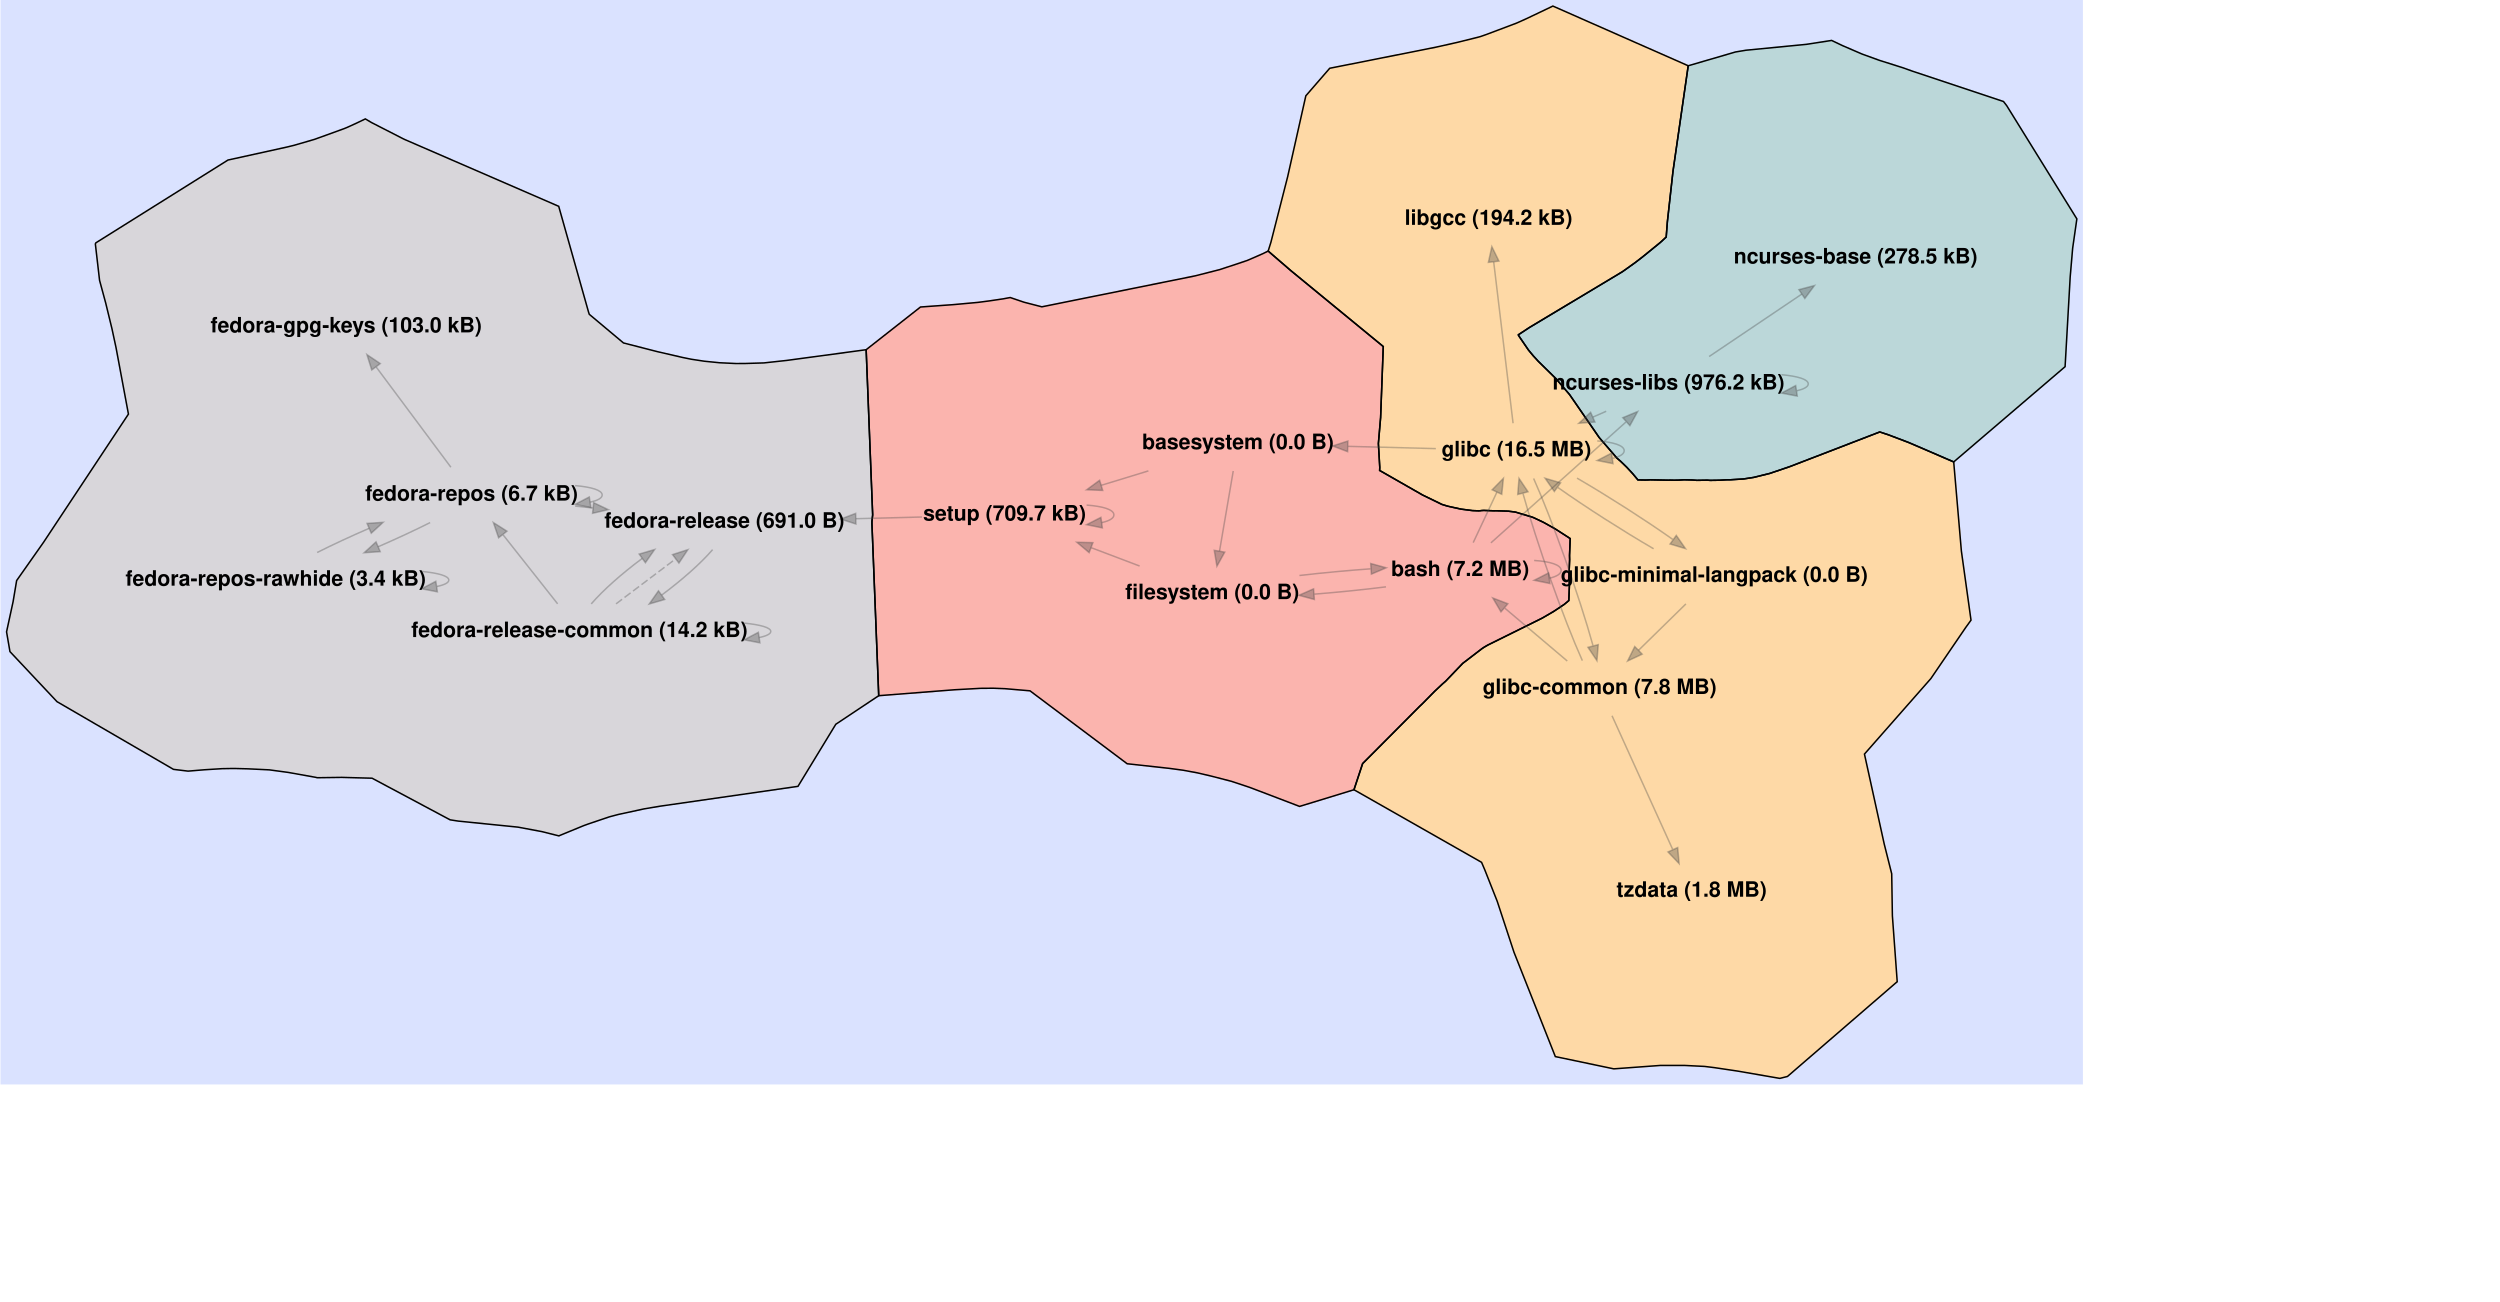
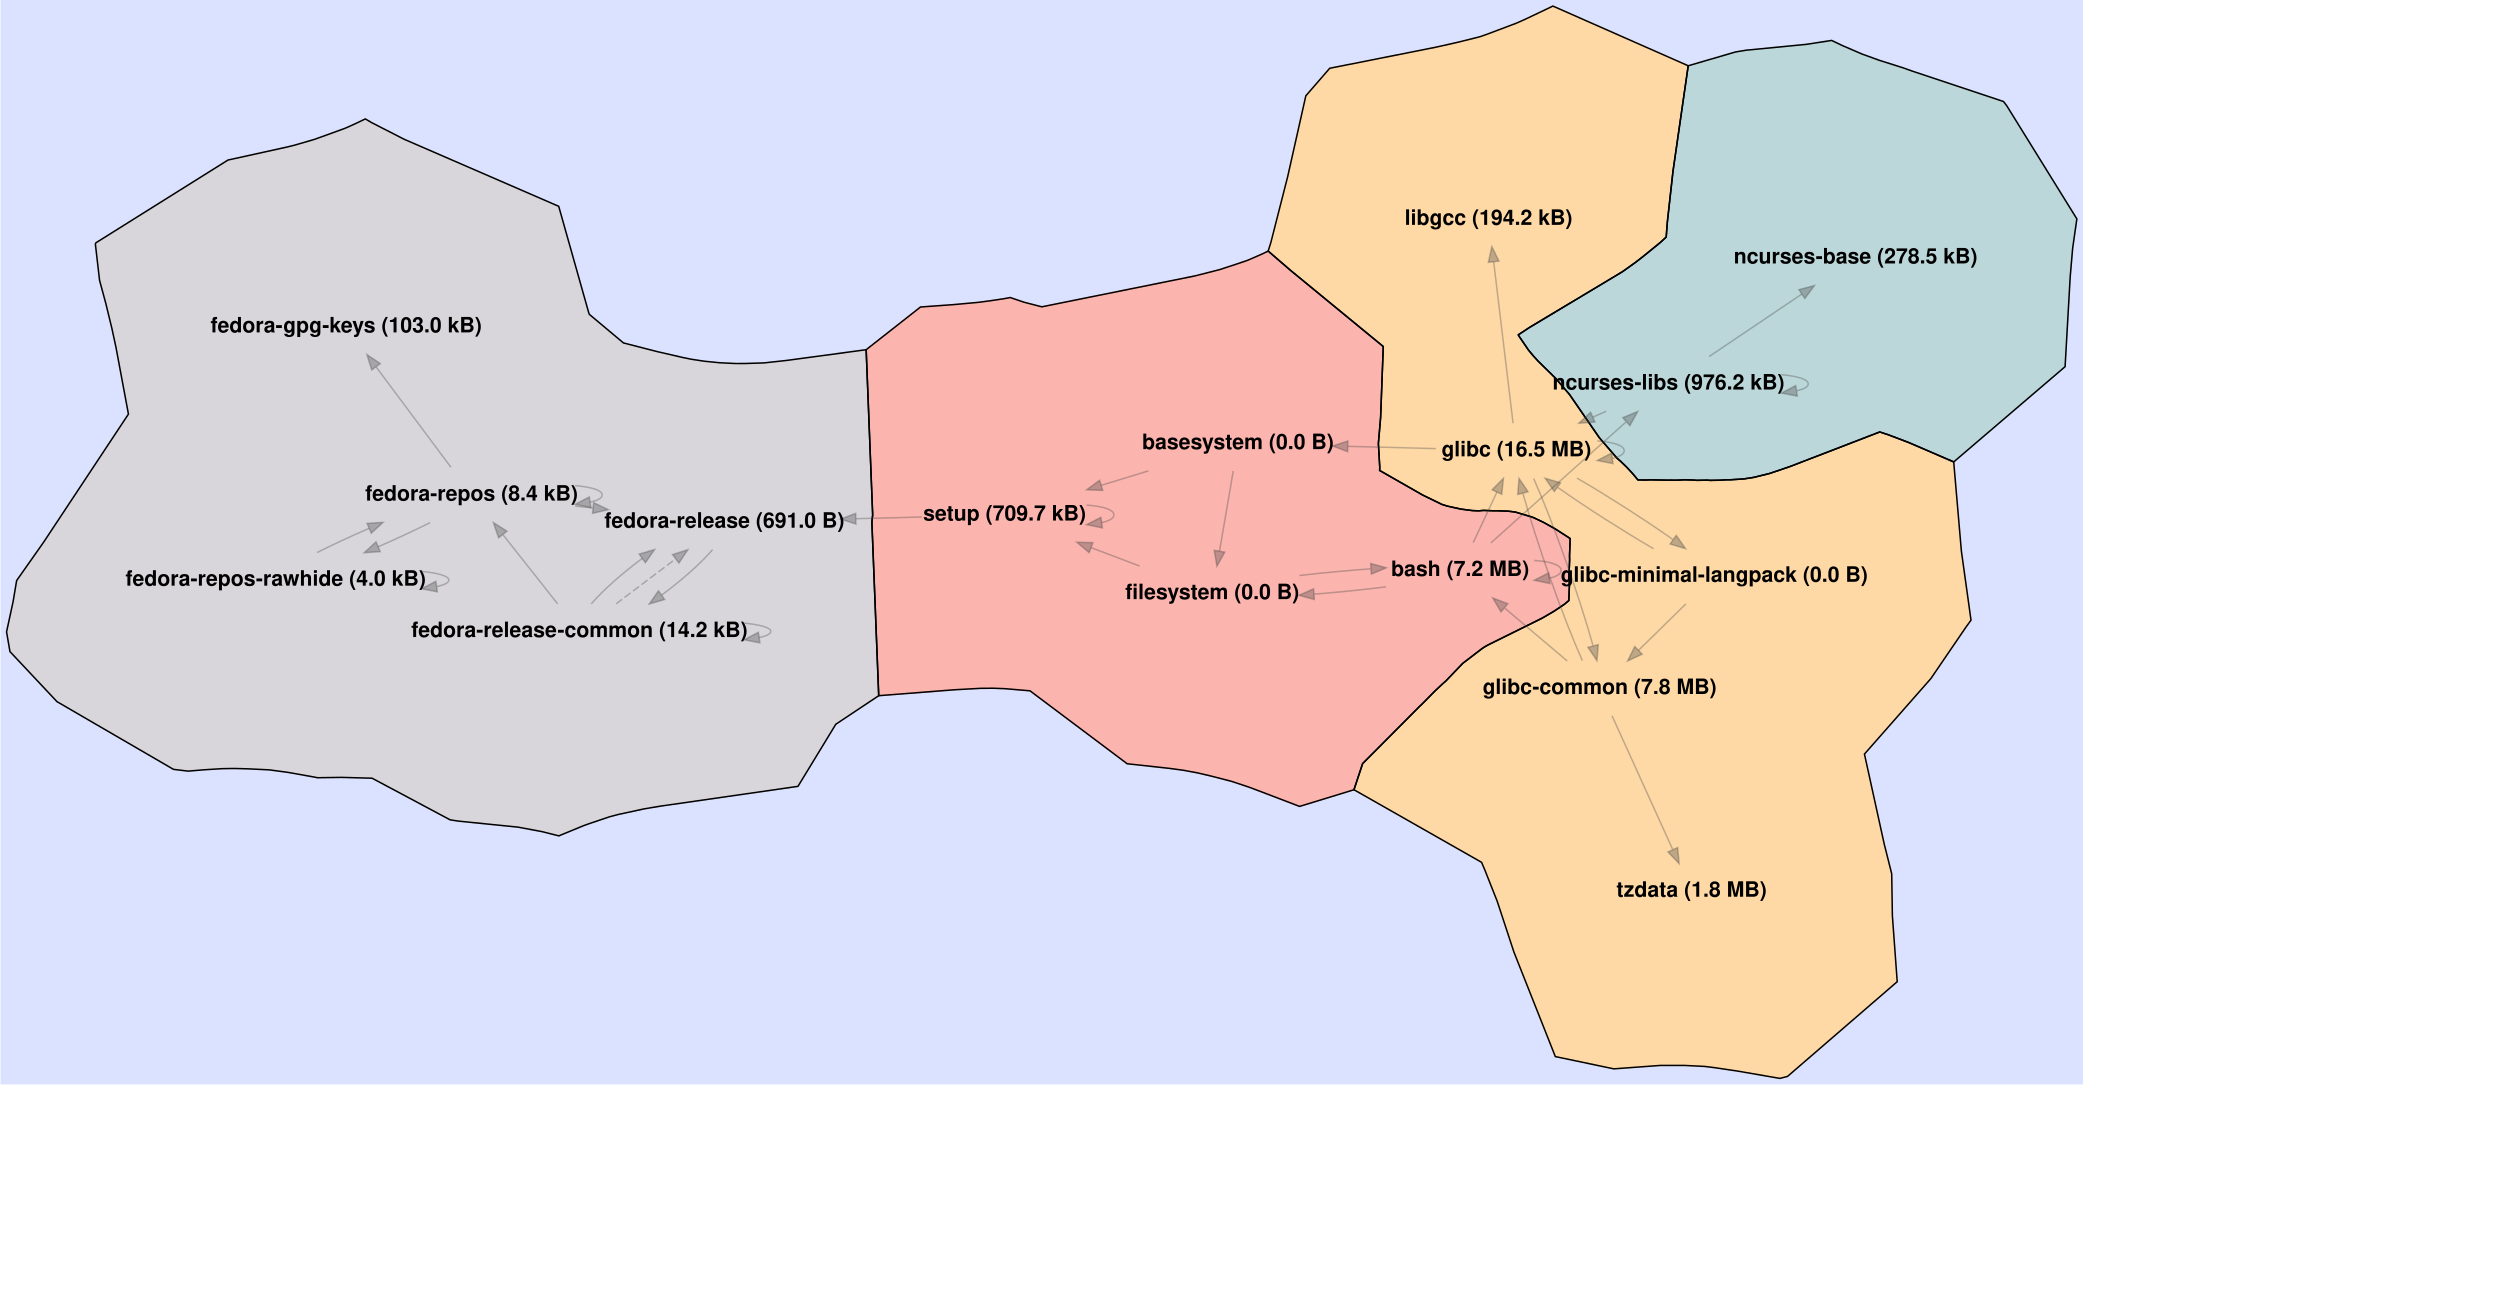
<svg xmlns="http://www.w3.org/2000/svg" width="1143pt" height="595pt" viewBox="0.00 0.00 1371.32 714.13">
  <g id="graph0" class="graph" transform="scale(.8333 .8333) rotate(0) translate(90.7335 604.8277)">
    <polygon fill="#dae2ff" stroke="transparent" points="-90.734,109.305 -90.734,-604.828 1280.585,-604.828 1280.585,109.305 -90.734,109.305" />
    <polygon fill="#fbb4ae" stroke="#fbb4ae" points="886.103,-268.704 892.89,-268.451 893.961,-268.506 902.095,-268.216 906.482,-267.678 907.044,-267.56 917.629,-264.406 918.856,-263.936 925.344,-260.871 933.261,-256.431 942.95,-250.175 942.504,-239.058 942.57,-236.195 942.089,-224.333 942.462,-220.012 942.035,-209.352 939.053,-206.848 932.269,-202.316 924.487,-197.778 888.782,-180.099 886.312,-178.664 884.75,-177.617 872.141,-167.967 860.894,-156.216 858.883,-154.478 853.655,-149.568 845.465,-141.265 843.696,-139.603 806.258,-101.997 792.11,-204.451 791.48,-225.528 790.486,-232.629 733.177,-219.208 730.519,-216.262 727.542,-215.265 725.881,-214.017 723.62,-214.017 723.23,-213.904 723.23,-213.904 723.62,-214.017 725.881,-214.017 727.542,-215.265 730.519,-216.262 733.177,-219.208 790.486,-232.629 791.48,-225.528 792.11,-204.451 806.258,-101.997 800.553,-84.774 764.734,-73.801 732.62,-86.056 731.419,-86.485 719.973,-90.29 706.46,-93.784 697.37,-95.909 687.953,-97.643 679.131,-98.83 651.194,-101.896 587.221,-149.917 587.58,-150.623 587.663,-150.768 597.523,-167.215 627.327,-213.97 648.873,-265.77 651.514,-269.913 641.47,-303.303 641.47,-303.303 651.514,-269.913 648.873,-265.77 627.327,-213.97 597.523,-167.215 587.663,-150.768 587.58,-150.623 587.221,-149.917 570.769,-151.324 563.091,-151.621 554.587,-151.552 537.473,-150.611 487.6,-146.708 483.132,-260.035 483.148,-261.527 483.601,-265.635 483.605,-266.041 479.328,-374.538 515.109,-402.657 536.883,-404.231 552.931,-405.698 560.09,-406.625 560.691,-265.952 561.032,-265.952 564.459,-268.639 564.459,-268.639 561.032,-265.952 560.691,-265.952 560.09,-406.625 569.497,-408.021 574.188,-408.896 583.238,-405.822 583.269,-405.812 595.019,-402.779 695.975,-423.171 698.225,-346.609 698.225,-346.609 695.975,-423.171 712.208,-427.3 730.312,-433.315 740.476,-437.745 744.055,-439.495 758.896,-426.693 751.708,-319.227 751.708,-319.227 758.896,-426.693 819.853,-376.623 818.096,-329.81 816.632,-312.78 817.543,-297.07 817.466,-295.017 845.707,-278.871 858.467,-272.663 862.404,-271.46 871.1,-269.558 878.527,-268.599 875.402,-232.852 879.428,-229.169 876.31,-226.356 876.31,-226.356 879.428,-229.169 875.402,-232.852 878.527,-268.599 882.552,-268.438 883.605,-268.489 884.626,-268.63 886.103,-268.704 886.103,-268.704" />
-     <polygon fill="#fed9a6" stroke="#fed9a6" points="1081,105.305 1052.918,100.451 1037.895,98.221 1031.511,97.432 1031.127,47.204 1025.061,-13.361 1020.434,-13.361 1014.785,-16.58 1013.652,-17.841 1015.456,-19.922 1019.764,-22.337 1019.764,-22.337 1015.456,-19.922 1013.652,-17.841 1010.805,-17.841 1003.666,52.472 1003.666,52.472 1010.805,-17.841 1013.652,-17.841 1014.785,-16.58 1020.434,-13.361 1025.061,-13.361 1031.127,47.204 1031.511,97.432 1018.287,96.773 1002.425,96.766 971.656,99.023 933.159,90.952 905.922,22.214 894.896,-11.306 886.717,-31.982 884.581,-36.978 800.553,-84.774 806.258,-101.997 843.696,-139.603 845.465,-141.265 853.655,-149.568 858.883,-154.478 860.894,-156.216 872.141,-167.967 884.75,-177.617 886.312,-178.664 888.782,-180.099 924.487,-197.778 932.269,-202.316 939.053,-206.848 942.035,-209.352 942.462,-220.012 942.089,-224.333 942.57,-236.195 942.504,-239.058 942.95,-250.175 933.261,-256.431 925.344,-260.871 918.856,-263.936 917.629,-264.406 907.044,-267.56 906.482,-267.678 902.095,-268.216 893.961,-268.506 892.89,-268.451 886.103,-268.704 884.626,-268.63 883.605,-268.489 882.552,-268.438 878.527,-268.599 871.1,-269.558 862.404,-271.46 858.467,-272.663 845.707,-278.871 817.466,-295.017 817.543,-297.07 816.632,-312.78 818.096,-329.81 819.853,-376.623 758.896,-426.693 744.055,-439.495 745.863,-445.288 756.895,-488.486 768.862,-541.739 784.582,-559.872 854.424,-573.738 868.685,-576.937 882.493,-580.384 883.944,-580.782 887.257,-581.943 894.697,-463.801 889.389,-465.306 884.148,-463.778 880.183,-460.275 883.553,-457.424 883.553,-457.424 880.183,-460.275 884.148,-463.778 889.389,-465.306 894.697,-463.801 898.634,-460.568 898.634,-460.568 894.697,-463.801 887.257,-581.943 907.394,-589.519 908.59,-590.029 914.155,-592.54 931.54,-600.828 1020.657,-561.516 1010.644,-492.106 1006.943,-458.839 1006.193,-449.081 1006.152,-448.716 1002.221,-445.096 990.689,-435.713 990.678,-435.705 985.503,-431.724 977.403,-425.949 916.024,-389.124 908.721,-384.322 909.763,-382.658 915.474,-374.314 918.619,-370.519 921.942,-366.89 932.935,-356.093 933.113,-355.941 933.575,-355.479 942.545,-344.972 962.036,-316.71 973.748,-303.124 976.1,-301.108 980.211,-297.126 984.178,-292.83 987.372,-288.997 987.505,-288.821 992.427,-288.721 994.031,-288.762 995.634,-288.878 1007.649,-288.605 1008.576,-288.67 1011.503,-288.597 1014.359,-288.659 1017.39,-288.865 1018.357,-288.885 1023.179,-288.755 1026.405,-288.514 1033.209,-288.639 1035.116,-288.493 1035.192,-264.392 1038.154,-230.212 1042.997,-228.875 1047.23,-225.427 1043.622,-222.477 1043.622,-222.477 1047.23,-225.427 1042.997,-228.875 1038.154,-230.212 1035.192,-264.392 1035.116,-288.493 1041.214,-288.592 1045.536,-288.863 1048.735,-288.912 1057.103,-289.426 1056.98,-285.49 1056.98,-285.49 1057.103,-289.426 1063.771,-290.451 1074.324,-293.056 1087.597,-297.571 1146.778,-320.373 1152.302,-318.563 1165.872,-313.411 1195.489,-300.646 1200.538,-241.994 1206.879,-196.447 1203.365,-191.569 1180.435,-157.96 1136.712,-108.259 1098.197,-115.712 1048.326,-94.733 1038.42,-91.007 1031.489,-89.025 1023.276,-87.046 1012.813,-85.467 1000.273,-84.706 996.572,-84.815 997.831,-145.177 992.373,-148.929 995.721,-84.803 987.071,-84.299 978.49,-83.422 976.241,-83.094 971.501,-82.197 968.314,-81.455 968.314,-81.455 971.501,-82.197 976.241,-83.094 978.49,-83.422 987.071,-84.299 995.721,-84.803 992.373,-148.929 997.831,-145.177 996.572,-84.815 1000.273,-84.706 1012.813,-85.467 1023.276,-87.046 1031.489,-89.025 1038.42,-91.007 1048.326,-94.733 1098.197,-115.712 1136.712,-108.259 1149.689,-49.202 1154.66,-29.429 1155.113,-1.716 1158.29,41.628 1086.027,104.031 1081,105.305 1081,105.305" />
-     <polygon fill="#bbd7d9" stroke="#bbd7d9" points="1162.497,-560.037 1168.367,-557.938 1228.271,-537.982 1230.39,-535.241 1276.585,-460.678 1273.825,-441.43 1272.191,-422.394 1268.839,-363.371 1195.489,-300.646 1165.872,-313.411 1152.302,-318.563 1146.778,-320.373 1087.597,-297.571 1074.324,-293.056 1063.771,-290.451 1057.103,-289.426 1048.735,-288.912 1045.536,-288.863 1041.214,-288.592 1035.116,-288.493 1033.209,-288.639 1026.405,-288.514 1023.179,-288.755 1018.357,-288.885 1017.39,-288.865 1014.359,-288.659 1011.503,-288.597 1008.576,-288.67 1007.649,-288.605 995.634,-288.878 994.031,-288.762 992.427,-288.721 987.505,-288.821 987.372,-288.997 984.178,-292.83 980.211,-297.126 976.1,-301.108 973.748,-303.124 962.036,-316.71 942.545,-344.972 933.575,-355.479 933.113,-355.941 932.935,-356.093 921.942,-366.89 918.619,-370.519 915.474,-374.314 909.763,-382.658 908.721,-384.322 916.024,-389.124 977.403,-425.949 985.503,-431.724 990.678,-435.705 990.689,-435.713 1002.221,-445.096 1006.152,-448.716 1006.193,-449.081 1006.943,-458.839 1010.644,-492.106 1020.657,-561.516 1051.805,-570.602 1058.743,-571.756 1098.458,-575.621 1115.071,-578.193 1115.107,-578.2 1122.338,-574.752 1134.799,-569.381 1135.446,-569.117 1137.26,-491.138 1135.705,-438.636 1140.262,-434.85 1140.174,-434.729 1136.139,-431.538 1136.139,-431.538 1140.174,-434.729 1140.262,-434.85 1135.705,-438.636 1137.26,-491.138 1135.446,-569.117 1146.581,-565.086 1162.306,-560.114 1162.497,-560.037 1162.497,-560.037" />
+     <polygon fill="#fed9a6" stroke="#fed9a6" points="1031.511,97.432 1037.895,98.221 1052.918,100.451 1081,105.305 1086.027,104.031 1158.29,41.628 1155.113,-1.716 1154.66,-29.429 1149.689,-49.202 1136.712,-108.259 1098.197,-115.712 1048.326,-94.733 1038.42,-91.007 1031.489,-89.025 1023.276,-87.046 1012.813,-85.467 1000.273,-84.706 996.572,-84.815 997.831,-145.177 992.373,-148.929 995.721,-84.803 987.071,-84.299 978.49,-83.422 976.241,-83.094 971.501,-82.197 968.314,-81.455 968.314,-81.455 971.501,-82.197 976.241,-83.094 978.49,-83.422 987.071,-84.299 995.721,-84.803 992.373,-148.929 997.831,-145.177 996.572,-84.815 1000.273,-84.706 1012.813,-85.467 1023.276,-87.046 1031.489,-89.025 1038.42,-91.007 1048.326,-94.733 1098.197,-115.712 1136.712,-108.259 1180.435,-157.96 1203.365,-191.569 1206.879,-196.447 1200.538,-241.994 1195.489,-300.646 1165.872,-313.411 1152.302,-318.563 1146.778,-320.373 1087.597,-297.571 1074.324,-293.056 1063.771,-290.451 1057.103,-289.426 1056.98,-285.49 1056.98,-285.49 1057.103,-289.426 1048.735,-288.912 1045.536,-288.863 1041.214,-288.592 1035.116,-288.493 1035.192,-264.392 1038.154,-230.212 1042.997,-228.875 1047.23,-225.427 1043.622,-222.477 1043.622,-222.477 1047.23,-225.427 1042.997,-228.875 1038.154,-230.212 1035.192,-264.392 1035.116,-288.493 1033.209,-288.639 1026.405,-288.514 1023.179,-288.755 1018.357,-288.885 1017.39,-288.865 1014.359,-288.659 1011.503,-288.597 1008.576,-288.67 1007.649,-288.605 995.634,-288.878 994.031,-288.762 992.427,-288.721 987.505,-288.821 987.372,-288.997 984.178,-292.83 980.211,-297.126 976.1,-301.108 973.748,-303.124 962.036,-316.71 942.545,-344.972 933.575,-355.479 933.113,-355.941 932.935,-356.093 921.942,-366.89 918.619,-370.519 915.474,-374.314 909.763,-382.658 908.721,-384.322 916.024,-389.124 977.403,-425.949 985.503,-431.724 990.678,-435.705 990.689,-435.713 1002.221,-445.096 1006.152,-448.716 1006.193,-449.081 1006.943,-458.839 1010.644,-492.106 1020.657,-561.516 931.54,-600.828 914.155,-592.54 908.59,-590.029 907.394,-589.519 887.257,-581.943 894.697,-463.801 898.634,-460.568 898.634,-460.568 894.697,-463.801 889.389,-465.306 884.148,-463.778 880.183,-460.275 883.553,-457.424 883.553,-457.424 880.183,-460.275 884.148,-463.778 889.389,-465.306 894.697,-463.801 887.257,-581.943 883.944,-580.782 882.493,-580.384 868.685,-576.937 854.424,-573.738 784.582,-559.872 768.862,-541.739 756.895,-488.486 745.863,-445.288 744.055,-439.495 758.896,-426.693 819.853,-376.623 818.096,-329.81 816.632,-312.78 817.543,-297.07 817.466,-295.017 845.707,-278.871 858.467,-272.663 862.404,-271.46 871.1,-269.558 878.527,-268.599 882.552,-268.438 883.605,-268.489 884.626,-268.63 886.103,-268.704 892.89,-268.451 893.961,-268.506 902.095,-268.216 906.482,-267.678 907.044,-267.56 917.629,-264.406 918.856,-263.936 925.344,-260.871 933.261,-256.431 942.95,-250.175 942.504,-239.058 942.57,-236.195 942.089,-224.333 942.462,-220.012 942.035,-209.352 939.053,-206.848 932.269,-202.316 924.487,-197.778 888.782,-180.099 886.312,-178.664 884.75,-177.617 872.141,-167.967 860.894,-156.216 858.883,-154.478 853.655,-149.568 845.465,-141.265 843.696,-139.603 806.258,-101.997 800.553,-84.774 884.581,-36.978 886.717,-31.982 894.896,-11.306 905.922,22.214 933.159,90.952 971.656,99.023 1002.425,96.766 1018.287,96.773 1031.511,97.432 1031.127,47.204 1025.061,-13.361 1020.434,-13.361 1014.785,-16.58 1013.652,-17.841 1010.805,-17.841 1003.666,52.472 1003.666,52.472 1010.805,-17.841 1013.652,-17.841 1015.456,-19.922 1019.764,-22.337 1019.764,-22.337 1015.456,-19.922 1013.652,-17.841 1014.785,-16.58 1020.434,-13.361 1025.061,-13.361 1031.127,47.204 1031.511,97.432 1031.511,97.432" />
+     <polygon fill="#bbd7d9" stroke="#bbd7d9" points="1272.191,-422.394 1273.825,-441.43 1276.585,-460.678 1230.39,-535.241 1228.271,-537.982 1168.367,-557.938 1162.497,-560.037 1162.306,-560.114 1146.581,-565.086 1135.446,-569.117 1137.26,-491.138 1135.705,-438.636 1140.262,-434.85 1140.174,-434.729 1136.139,-431.538 1136.139,-431.538 1140.174,-434.729 1140.262,-434.85 1135.705,-438.636 1137.26,-491.138 1135.446,-569.117 1134.799,-569.381 1122.338,-574.752 1115.107,-578.2 1115.071,-578.193 1098.458,-575.621 1058.743,-571.756 1051.805,-570.602 1020.657,-561.516 1010.644,-492.106 1006.943,-458.839 1006.193,-449.081 1006.152,-448.716 1002.221,-445.096 990.689,-435.713 990.678,-435.705 985.503,-431.724 977.403,-425.949 916.024,-389.124 908.721,-384.322 909.763,-382.658 915.474,-374.314 918.619,-370.519 921.942,-366.89 932.935,-356.093 933.113,-355.941 933.575,-355.479 942.545,-344.972 962.036,-316.71 973.748,-303.124 976.1,-301.108 980.211,-297.126 984.178,-292.83 987.372,-288.997 987.505,-288.821 992.427,-288.721 994.031,-288.762 995.634,-288.878 1007.649,-288.605 1008.576,-288.67 1011.503,-288.597 1014.359,-288.659 1017.39,-288.865 1018.357,-288.885 1023.179,-288.755 1026.405,-288.514 1033.209,-288.639 1035.116,-288.493 1041.214,-288.592 1045.536,-288.863 1048.735,-288.912 1057.103,-289.426 1063.771,-290.451 1074.324,-293.056 1087.597,-297.571 1146.778,-320.373 1152.302,-318.563 1165.872,-313.411 1195.489,-300.646 1268.839,-363.371 1272.191,-422.394 1272.191,-422.394" />
    <polygon fill="#d8d6da" stroke="#d8d6da" points="61.344,-98.759 55.153,-98.647 43.484,-97.924 32.815,-97.031 23.177,-98.196 -53.517,-142.771 -84.495,-175.733 -86.734,-188.74 -82.431,-208.584 -80.091,-222.524 -62.321,-247.792 -6.47,-332.135 -14.643,-375.903 -17.317,-388.332 -21.423,-405.211 -25.491,-420.242 -28.259,-444.181 -27.906,-444.933 59.071,-499.44 98.1,-508.039 97.853,-395.42 102.102,-391.607 103.111,-389.735 103.399,-389.481 103.007,-388.797 103.007,-388.797 103.399,-389.481 108.151,-389.481 103.214,-306.514 108.356,-306.358 108.066,-223.19 112.681,-223.19 113.373,-222.994 117.773,-222.994 118.08,-222.907 123.152,-222.907 123.388,-294.676 127.89,-289.839 129.036,-288.471 128.13,-226.345 128.13,-226.345 129.036,-288.471 127.89,-289.839 188.883,-284.599 192.781,-281.181 199.585,-330.4 198.73,-278.832 198.855,-278.795 203.873,-278.795 204.676,-278.557 208.391,-278.557 209.27,-278.819 210.754,-278.819 214.381,-282.069 219.377,-283.554 224.901,-281.884 228.537,-278.673 225.1,-275.769 225.1,-275.769 228.537,-278.673 224.901,-281.884 219.377,-283.554 214.381,-282.069 210.754,-278.819 209.27,-278.819 208.391,-278.557 204.676,-278.557 203.873,-278.795 198.855,-278.795 198.73,-278.832 199.585,-330.4 192.781,-281.181 188.883,-284.599 127.89,-289.839 123.388,-294.676 123.152,-222.907 118.08,-222.907 117.773,-222.994 113.373,-222.994 112.681,-223.19 108.066,-223.19 108.356,-306.358 103.214,-306.514 108.151,-389.481 103.399,-389.481 103.111,-389.735 102.102,-391.607 97.853,-395.42 98.1,-508.039 102.577,-509.131 116.091,-513.066 135.551,-520.114 134.539,-499.491 131.9,-393.052 136.63,-394.349 142.382,-392.708 146.189,-389.627 145.961,-389.311 142.433,-386.506 142.433,-386.506 145.961,-389.311 146.189,-389.627 142.382,-392.708 136.63,-394.349 131.9,-393.052 134.539,-499.491 135.551,-520.114 137.587,-520.945 143.752,-523.754 149.519,-526.519 153.604,-524.116 174.234,-513.55 175.353,-513.006 174.613,-466.365 174.613,-466.365 175.353,-513.006 276.868,-468.963 296.555,-399.166 297.004,-397.838 319.504,-378.99 341.933,-373.24 358.302,-369.462 364.099,-368.277 372.807,-366.951 382.82,-365.949 393.615,-365.433 399.586,-365.46 411.951,-365.839 427.017,-367.481 479.328,-374.538 483.605,-266.041 483.601,-265.635 483.148,-261.527 483.132,-260.035 487.6,-146.708 459.327,-127.891 434.422,-87.006 343.637,-73.947 338.362,-182.653 334.148,-185.392 331.894,-189.076 327.209,-189.076 326.84,-188.972 324.939,-188.972 324.939,-188.972 326.84,-188.972 327.209,-189.076 331.894,-189.076 334.148,-185.392 338.362,-182.653 343.637,-73.947 333.103,-72.175 316.099,-68.486 310.254,-66.938 296.58,-62.315 293.275,-61.118 277.852,-54.778 277.003,-54.388 265.855,-57.192 250.145,-60.129 249.56,-60.2 210.777,-64.119 205.349,-64.96 153.961,-92.367 182.436,-180.132 187.843,-205.65 242.851,-194.298 246.563,-190.649 247.557,-190.256 248.607,-189.412 252.002,-189.412 252.659,-189.223 252.659,-189.223 252.002,-189.412 248.607,-189.412 247.557,-190.256 246.563,-190.649 242.851,-194.298 187.843,-205.65 182.436,-180.132 153.961,-92.367 134.035,-92.913 117.833,-92.683 116.889,-92.934 98.725,-96.186 86.226,-97.875 71.996,-98.552 64.359,-98.748 61.344,-98.759 62.964,-222.53 63.266,-222.615 67.932,-222.615 67.437,-301.305 67.117,-308.825 79.179,-307.201 79.855,-267.108 83.564,-225.184 81.487,-222.856 82.583,-221.623 82.583,-221.623 81.487,-222.856 83.564,-225.184 87.824,-227.46 92.485,-227.46 92.485,-227.46 87.824,-227.46 83.564,-225.184 79.855,-267.108 79.179,-307.201 67.117,-308.825 67.437,-301.305 67.932,-222.615 63.266,-222.615 62.964,-222.53 61.344,-98.759 61.344,-98.759" />
-     <polyline fill="none" stroke="#000000" points="706.46,-93.784 697.37,-95.909 687.953,-97.643 679.131,-98.83 651.194,-101.896 587.221,-149.917 570.769,-151.324 563.091,-151.621 554.587,-151.552 537.473,-150.611 487.6,-146.708 483.132,-260.035 483.148,-261.527 483.601,-265.635 483.605,-266.041 479.328,-374.538 515.109,-402.657 536.883,-404.231 552.931,-405.698 560.09,-406.625 569.497,-408.021 574.188,-408.896 583.238,-405.822 583.269,-405.812 595.019,-402.779 695.975,-423.171 712.208,-427.3 730.312,-433.315 740.476,-437.745 744.055,-439.495 758.896,-426.693 819.853,-376.623 818.096,-329.81 816.632,-312.78 817.543,-297.07 817.466,-295.017 845.707,-278.871 858.467,-272.663 862.404,-271.46 871.1,-269.558 878.527,-268.599 882.552,-268.438 883.605,-268.489 884.626,-268.63 886.103,-268.704 892.89,-268.451 893.961,-268.506 902.095,-268.216 906.482,-267.678 907.044,-267.56 917.629,-264.406 918.856,-263.936 925.344,-260.871 933.261,-256.431 942.95,-250.175 942.504,-239.058 942.57,-236.195 942.089,-224.333 942.462,-220.012 942.035,-209.352 939.053,-206.848 932.269,-202.316 924.487,-197.778 888.782,-180.099 886.312,-178.664 884.75,-177.617 872.141,-167.967 860.894,-156.216 858.883,-154.478 853.655,-149.568 845.465,-141.265 843.696,-139.603 806.258,-101.997 800.553,-84.774 764.734,-73.801 732.62,-86.056 731.419,-86.485 719.973,-90.29 706.46,-93.784 " />
+     <polyline fill="none" stroke="#000000" points="719.973,-90.29 731.419,-86.485 732.62,-86.056 764.734,-73.801 800.553,-84.774 806.258,-101.997 843.696,-139.603 845.465,-141.265 853.655,-149.568 858.883,-154.478 860.894,-156.216 872.141,-167.967 884.75,-177.617 886.312,-178.664 888.782,-180.099 924.487,-197.778 932.269,-202.316 939.053,-206.848 942.035,-209.352 942.462,-220.012 942.089,-224.333 942.57,-236.195 942.504,-239.058 942.95,-250.175 933.261,-256.431 925.344,-260.871 918.856,-263.936 917.629,-264.406 907.044,-267.56 906.482,-267.678 902.095,-268.216 893.961,-268.506 892.89,-268.451 886.103,-268.704 884.626,-268.63 883.605,-268.489 882.552,-268.438 878.527,-268.599 871.1,-269.558 862.404,-271.46 858.467,-272.663 845.707,-278.871 817.466,-295.017 817.543,-297.07 816.632,-312.78 818.096,-329.81 819.853,-376.623 758.896,-426.693 744.055,-439.495 740.476,-437.745 730.312,-433.315 712.208,-427.3 695.975,-423.171 595.019,-402.779 583.269,-405.812 583.238,-405.822 574.188,-408.896 569.497,-408.021 560.09,-406.625 552.931,-405.698 536.883,-404.231 515.109,-402.657 479.328,-374.538 483.605,-266.041 483.601,-265.635 483.148,-261.527 483.132,-260.035 487.6,-146.708 537.473,-150.611 554.587,-151.552 563.091,-151.621 570.769,-151.324 587.221,-149.917 651.194,-101.896 679.131,-98.83 687.953,-97.643 697.37,-95.909 706.46,-93.784 719.973,-90.29 " />
    <polyline fill="none" stroke="#000000" points="908.721,-384.322 916.024,-389.124 977.403,-425.949 985.503,-431.724 990.678,-435.705 990.689,-435.713 1002.221,-445.096 1006.152,-448.716 1006.193,-449.081 1006.943,-458.839 1010.644,-492.106 1020.657,-561.516 931.54,-600.828 914.155,-592.54 908.59,-590.029 907.394,-589.519 887.257,-581.943 883.944,-580.782 882.493,-580.384 868.685,-576.937 854.424,-573.738 784.582,-559.872 768.862,-541.739 756.895,-488.486 745.863,-445.288 744.055,-439.495 758.896,-426.693 819.853,-376.623 818.096,-329.81 816.632,-312.78 817.543,-297.07 817.466,-295.017 845.707,-278.871 858.467,-272.663 862.404,-271.46 871.1,-269.558 878.527,-268.599 882.552,-268.438 883.605,-268.489 884.626,-268.63 886.103,-268.704 892.89,-268.451 893.961,-268.506 902.095,-268.216 906.482,-267.678 907.044,-267.56 917.629,-264.406 918.856,-263.936 925.344,-260.871 933.261,-256.431 942.95,-250.175 942.504,-239.058 942.57,-236.195 942.089,-224.333 942.462,-220.012 942.035,-209.352 939.053,-206.848 932.269,-202.316 924.487,-197.778 888.782,-180.099 886.312,-178.664 884.75,-177.617 872.141,-167.967 860.894,-156.216 858.883,-154.478 853.655,-149.568 845.465,-141.265 843.696,-139.603 806.258,-101.997 800.553,-84.774 884.581,-36.978 886.717,-31.982 894.896,-11.306 905.922,22.214 933.159,90.952 971.656,99.023 1002.425,96.766 1018.287,96.773 1031.511,97.432 1037.895,98.221 1052.918,100.451 1081,105.305 1086.027,104.031 1158.29,41.628 1155.113,-1.716 1154.66,-29.429 1149.689,-49.202 1136.712,-108.259 1180.435,-157.96 1203.365,-191.569 1206.879,-196.447 1200.538,-241.994 1195.489,-300.646 1165.872,-313.411 1152.302,-318.563 1146.778,-320.373 1087.597,-297.571 1074.324,-293.056 1063.771,-290.451 1057.103,-289.426 1048.735,-288.912 1045.536,-288.863 1041.214,-288.592 1035.116,-288.493 1033.209,-288.639 1026.405,-288.514 1023.179,-288.755 1018.357,-288.885 1017.39,-288.865 1014.359,-288.659 1011.503,-288.597 1008.576,-288.67 1007.649,-288.605 995.634,-288.878 994.031,-288.762 992.427,-288.721 987.505,-288.821 987.372,-288.997 984.178,-292.83 980.211,-297.126 976.1,-301.108 973.748,-303.124 962.036,-316.71 942.545,-344.972 933.575,-355.479 933.113,-355.941 932.935,-356.093 921.942,-366.89 918.619,-370.519 915.474,-374.314 909.763,-382.658 908.721,-384.322 " />
-     <polyline fill="none" stroke="#000000" points="1002.221,-445.096 1006.152,-448.716 1006.193,-449.081 1006.943,-458.839 1010.644,-492.106 1020.657,-561.516 1051.805,-570.602 1058.743,-571.756 1098.458,-575.621 1115.071,-578.193 1115.107,-578.2 1122.338,-574.752 1134.799,-569.381 1135.446,-569.117 1146.581,-565.086 1162.306,-560.114 1162.497,-560.037 1168.367,-557.938 1228.271,-537.982 1230.39,-535.241 1276.585,-460.678 1273.825,-441.43 1272.191,-422.394 1268.839,-363.371 1195.489,-300.646 1165.872,-313.411 1152.302,-318.563 1146.778,-320.373 1087.597,-297.571 1074.324,-293.056 1063.771,-290.451 1057.103,-289.426 1048.735,-288.912 1045.536,-288.863 1041.214,-288.592 1035.116,-288.493 1033.209,-288.639 1026.405,-288.514 1023.179,-288.755 1018.357,-288.885 1017.39,-288.865 1014.359,-288.659 1011.503,-288.597 1008.576,-288.67 1007.649,-288.605 995.634,-288.878 994.031,-288.762 992.427,-288.721 987.505,-288.821 987.372,-288.997 984.178,-292.83 980.211,-297.126 976.1,-301.108 973.748,-303.124 962.036,-316.71 942.545,-344.972 933.575,-355.479 933.113,-355.941 932.935,-356.093 921.942,-366.89 918.619,-370.519 915.474,-374.314 909.763,-382.658 908.721,-384.322 916.024,-389.124 977.403,-425.949 985.503,-431.724 990.678,-435.705 990.689,-435.713 1002.221,-445.096 " />
+     <polyline fill="none" stroke="#000000" points="990.689,-435.713 990.678,-435.705 985.503,-431.724 977.403,-425.949 916.024,-389.124 908.721,-384.322 909.763,-382.658 915.474,-374.314 918.619,-370.519 921.942,-366.89 932.935,-356.093 933.113,-355.941 933.575,-355.479 942.545,-344.972 962.036,-316.71 973.748,-303.124 976.1,-301.108 980.211,-297.126 984.178,-292.83 987.372,-288.997 987.505,-288.821 992.427,-288.721 994.031,-288.762 995.634,-288.878 1007.649,-288.605 1008.576,-288.67 1011.503,-288.597 1014.359,-288.659 1017.39,-288.865 1018.357,-288.885 1023.179,-288.755 1026.405,-288.514 1033.209,-288.639 1035.116,-288.493 1041.214,-288.592 1045.536,-288.863 1048.735,-288.912 1057.103,-289.426 1063.771,-290.451 1074.324,-293.056 1087.597,-297.571 1146.778,-320.373 1152.302,-318.563 1165.872,-313.411 1195.489,-300.646 1268.839,-363.371 1272.191,-422.394 1273.825,-441.43 1276.585,-460.678 1230.39,-535.241 1228.271,-537.982 1168.367,-557.938 1162.497,-560.037 1162.306,-560.114 1146.581,-565.086 1135.446,-569.117 1134.799,-569.381 1122.338,-574.752 1115.107,-578.2 1115.071,-578.193 1098.458,-575.621 1058.743,-571.756 1051.805,-570.602 1020.657,-561.516 1010.644,-492.106 1006.943,-458.839 1006.193,-449.081 1006.152,-448.716 1002.221,-445.096 990.689,-435.713 " />
    <polyline fill="none" stroke="#000000" points="310.254,-66.938 316.099,-68.486 333.103,-72.175 343.637,-73.947 434.422,-87.006 459.327,-127.891 487.6,-146.708 483.132,-260.035 483.148,-261.527 483.601,-265.635 483.605,-266.041 479.328,-374.538 427.017,-367.481 411.951,-365.839 399.586,-365.46 393.615,-365.433 382.82,-365.949 372.807,-366.951 364.099,-368.277 358.302,-369.462 341.933,-373.24 319.504,-378.99 297.004,-397.838 296.555,-399.166 276.868,-468.963 175.353,-513.006 174.234,-513.55 153.604,-524.116 149.519,-526.519 143.752,-523.754 137.587,-520.945 135.551,-520.114 116.091,-513.066 102.577,-509.131 98.1,-508.039 59.071,-499.44 -27.906,-444.933 -28.259,-444.181 -25.491,-420.242 -21.423,-405.211 -17.317,-388.332 -14.643,-375.903 -6.47,-332.135 -62.321,-247.792 -80.091,-222.524 -82.431,-208.584 -86.734,-188.74 -84.495,-175.733 -53.517,-142.771 23.177,-98.196 32.815,-97.031 43.484,-97.924 55.153,-98.647 61.344,-98.759 64.359,-98.748 71.996,-98.552 86.226,-97.875 98.725,-96.186 116.889,-92.934 117.833,-92.683 134.035,-92.913 153.961,-92.367 205.349,-64.96 210.777,-64.119 249.56,-60.2 250.145,-60.129 265.855,-57.192 277.003,-54.388 277.852,-54.778 293.275,-61.118 296.58,-62.315 310.254,-66.938 " />
    <g id="edge1" class="edge">
      <path fill="none" stroke="#444444" stroke-opacity="0.333" d="M659.398,-232.087C649.137,-235.974 638.195,-240.118 627.621,-244.123" />
      <polygon fill="#444444" fill-opacity="0.333" stroke="#444444" stroke-opacity="0.333" points="626.156,-240.935 618.044,-247.751 628.635,-247.482 626.156,-240.935" />
    </g>
    <g id="edge2" class="edge">
      <path fill="none" stroke="#444444" stroke-opacity="0.333" d="M764.645,-225.857C779.804,-227.616 796.189,-229.151 811.434,-230.24" />
      <polygon fill="#444444" fill-opacity="0.333" stroke="#444444" stroke-opacity="0.333" points="811.568,-233.757 821.777,-230.921 812.028,-226.772 811.568,-233.757" />
    </g>
    <g id="edge3" class="edge">
      <path fill="none" stroke="#444444" stroke-opacity="0.333" d="M624.477,-272.22C634.999,-271.471 642.47,-269.321 642.47,-265.77 642.47,-263.495 639.404,-261.796 634.434,-260.671" />
      <polygon fill="#444444" fill-opacity="0.333" stroke="#444444" stroke-opacity="0.333" points="634.857,-257.196 624.477,-259.32 633.916,-264.133 634.857,-257.196" />
    </g>
    <g id="edge4" class="edge">
      <path fill="none" stroke="#444444" stroke-opacity="0.333" d="M516.118,-264.373C502.474,-264.023 487.491,-263.638 472.698,-263.258" />
      <polygon fill="#444444" fill-opacity="0.333" stroke="#444444" stroke-opacity="0.333" points="472.593,-259.754 462.507,-262.996 472.413,-266.752 472.593,-259.754" />
    </g>
    <g id="edge5" class="edge">
      <path fill="none" stroke="#444444" stroke-opacity="0.333" d="M821.646,-218.378C806.832,-216.515 790.29,-214.839 774.49,-213.58" />
      <polygon fill="#444444" fill-opacity="0.333" stroke="#444444" stroke-opacity="0.333" points="774.472,-210.069 764.24,-212.815 773.952,-217.05 774.472,-210.069" />
    </g>
    <g id="edge6" class="edge">
      <path fill="none" stroke="#444444" stroke-opacity="0.333" d="M919.204,-235.762C929.532,-235.099 936.99,-232.921 936.99,-229.23 936.99,-226.923 934.077,-225.207 929.37,-224.083" />
      <polygon fill="#444444" fill-opacity="0.333" stroke="#444444" stroke-opacity="0.333" points="929.585,-220.58 919.204,-222.698 928.64,-227.516 929.585,-220.58" />
    </g>
    <g id="edge7" class="edge">
      <path fill="none" stroke="#444444" stroke-opacity="0.333" d="M879.074,-247.506C883.698,-257.353 889.496,-269.697 894.648,-280.666" />
      <polygon fill="#444444" fill-opacity="0.333" stroke="#444444" stroke-opacity="0.333" points="891.543,-282.289 898.963,-289.853 897.88,-279.313 891.543,-282.289" />
    </g>
    <g id="edge8" class="edge">
      <path fill="none" stroke="#444444" stroke-opacity="0.333" d="M890.736,-247.35C914.246,-268.39 953.171,-303.228 979.601,-326.882" />
      <polygon fill="#444444" fill-opacity="0.333" stroke="#444444" stroke-opacity="0.333" points="977.585,-329.775 987.371,-333.836 982.254,-324.559 977.585,-329.775" />
    </g>
    <g id="edge21" class="edge">
      <path fill="none" stroke="#444444" stroke-opacity="0.333" d="M378.214,-242.887C370.287,-233.679 357.811,-222.726 344.692,-212.975" />
      <polygon fill="#444444" fill-opacity="0.333" stroke="#444444" stroke-opacity="0.333" points="346.643,-210.067 336.476,-207.085 342.565,-215.756 346.643,-210.067" />
    </g>
    <g id="edge9" class="edge">
      <path fill="none" stroke="#444444" stroke-opacity="0.333" d="M960.757,-314.48C971.132,-313.731 978.5,-311.581 978.5,-308.03 978.5,-305.811 975.622,-304.139 970.931,-303.014" />
      <polygon fill="#444444" fill-opacity="0.333" stroke="#444444" stroke-opacity="0.333" points="971.148,-299.51 960.757,-301.58 970.171,-306.442 971.148,-299.51" />
    </g>
    <g id="edge10" class="edge">
      <path fill="none" stroke="#444444" stroke-opacity="0.333" d="M854.471,-309.404C836.452,-309.871 815.995,-310.401 796.718,-310.9" />
      <polygon fill="#444444" fill-opacity="0.333" stroke="#444444" stroke-opacity="0.333" points="796.366,-307.408 786.46,-311.166 796.548,-314.406 796.366,-307.408" />
    </g>
    <g id="edge11" class="edge">
      <path fill="none" stroke="#444444" stroke-opacity="0.333" d="M918.852,-289.751C931.064,-262.665 949.101,-211.708 957.935,-179.788" />
      <polygon fill="#444444" fill-opacity="0.333" stroke="#444444" stroke-opacity="0.333" points="961.415,-180.315 960.557,-169.755 954.643,-178.546 961.415,-180.315" />
    </g>
    <g id="edge12" class="edge">
      <path fill="none" stroke="#444444" stroke-opacity="0.333" d="M947.43,-289.981C967.841,-278.116 992.138,-262.583 1010.415,-249.662" />
      <polygon fill="#444444" fill-opacity="0.333" stroke="#444444" stroke-opacity="0.333" points="1012.807,-252.252 1018.861,-243.557 1008.706,-246.579 1012.807,-252.252" />
    </g>
    <g id="edge13" class="edge">
      <path fill="none" stroke="#444444" stroke-opacity="0.333" d="M905.328,-326.115C902.175,-352.36 896.304,-401.243 892.579,-432.252" />
      <polygon fill="#444444" fill-opacity="0.333" stroke="#444444" stroke-opacity="0.333" points="889.077,-432.062 891.36,-442.408 896.027,-432.897 889.077,-432.062" />
    </g>
    <g id="edge14" class="edge">
      <path fill="none" stroke="#444444" stroke-opacity="0.333" d="M966.656,-334.007C963.776,-332.742 960.855,-331.459 957.933,-330.176" />
      <polygon fill="#444444" fill-opacity="0.333" stroke="#444444" stroke-opacity="0.333" points="959.206,-326.913 948.643,-326.097 956.391,-333.322 959.206,-326.913" />
    </g>
    <g id="edge15" class="edge">
      <path fill="none" stroke="#444444" stroke-opacity="0.333" d="M1082.06,-358.087C1092.616,-357.108 1099.7,-355.089 1099.7,-352.03 1099.7,-350.118 1096.933,-348.613 1092.281,-347.513" />
      <polygon fill="#444444" fill-opacity="0.333" stroke="#444444" stroke-opacity="0.333" points="1092.47,-344.002 1082.06,-345.973 1091.427,-350.924 1092.47,-344.002" />
    </g>
    <g id="edge16" class="edge">
      <path fill="none" stroke="#444444" stroke-opacity="0.333" d="M1034.433,-370.044C1052.31,-382.091 1076.03,-398.075 1095.475,-411.178" />
      <polygon fill="#444444" fill-opacity="0.333" stroke="#444444" stroke-opacity="0.333" points="1093.545,-414.099 1103.794,-416.784 1097.457,-408.294 1093.545,-414.099" />
    </g>
    <g id="edge28" class="edge">
      <path fill="none" stroke="#444444" stroke-opacity="0.333" d="M721.055,-294.657C718.525,-279.892 714.91,-258.797 712.012,-241.879" />
      <polygon fill="#444444" fill-opacity="0.333" stroke="#444444" stroke-opacity="0.333" points="715.454,-241.244 710.316,-231.978 708.555,-242.426 715.454,-241.244" />
    </g>
    <g id="edge29" class="edge">
      <path fill="none" stroke="#444444" stroke-opacity="0.333" d="M665.179,-294.739C655.043,-291.639 644.469,-288.404 634.215,-285.268" />
      <polygon fill="#444444" fill-opacity="0.333" stroke="#444444" stroke-opacity="0.333" points="635.093,-281.877 624.507,-282.298 633.046,-288.57 635.093,-281.877" />
    </g>
    <g id="edge30" class="edge">
      <path fill="none" stroke="#444444" stroke-opacity="0.333" d="M941.014,-169.536C928.817,-179.859 913.331,-192.968 899.978,-204.27" />
      <polygon fill="#444444" fill-opacity="0.333" stroke="#444444" stroke-opacity="0.333" points="897.36,-201.9 891.989,-211.033 901.883,-207.243 897.36,-201.9" />
    </g>
    <g id="edge31" class="edge">
      <path fill="none" stroke="#444444" stroke-opacity="0.333" d="M950.958,-169.789C938.746,-196.875 920.709,-247.833 911.875,-279.752" />
      <polygon fill="#444444" fill-opacity="0.333" stroke="#444444" stroke-opacity="0.333" points="908.395,-279.225 909.253,-289.785 915.168,-280.994 908.395,-279.225" />
    </g>
    <g id="edge32" class="edge">
      <path fill="none" stroke="#444444" stroke-opacity="0.333" d="M970.481,-133.504C980.736,-110.909 998.425,-71.931 1010.388,-45.571" />
      <polygon fill="#444444" fill-opacity="0.333" stroke="#444444" stroke-opacity="0.333" points="1013.719,-46.699 1014.664,-36.147 1007.345,-43.807 1013.719,-46.699" />
    </g>
    <g id="edge33" class="edge">
      <path fill="none" stroke="#444444" stroke-opacity="0.333" d="M997.87,-243.459C977.459,-255.324 953.162,-270.857 934.885,-283.777" />
      <polygon fill="#444444" fill-opacity="0.333" stroke="#444444" stroke-opacity="0.333" points="932.493,-281.188 926.439,-289.883 936.594,-286.861 932.493,-281.188" />
    </g>
    <g id="edge34" class="edge">
      <path fill="none" stroke="#444444" stroke-opacity="0.333" d="M1019.139,-207.143C1009.724,-197.925 998.158,-186.602 987.923,-176.583" />
      <polygon fill="#444444" fill-opacity="0.333" stroke="#444444" stroke-opacity="0.333" points="990.35,-174.062 980.756,-169.567 985.453,-179.064 990.35,-174.062" />
    </g>
    <g id="edge18" class="edge">
      <path fill="none" stroke="#444444" stroke-opacity="0.333" d="M298.296,-207.153C306.223,-216.361 318.699,-227.314 331.818,-237.065" />
      <polygon fill="#444444" fill-opacity="0.333" stroke="#444444" stroke-opacity="0.333" points="329.867,-239.973 340.034,-242.955 333.945,-234.284 329.867,-239.973" />
    </g>
    <g id="edge19" class="edge">
      <path fill="none" stroke="#444444" stroke-dasharray="5,2" stroke-opacity="0.333" d="M314.611,-207.184C326.483,-216.14 340.966,-227.065 353.775,-236.728" />
      <polygon fill="#444444" fill-opacity="0.333" stroke="#444444" stroke-opacity="0.333" points="351.815,-239.634 361.907,-242.862 356.031,-234.046 351.815,-239.634" />
    </g>
    <g id="edge17" class="edge">
      <path fill="none" stroke="#444444" stroke-opacity="0.333" d="M398.95,-194.514C409.69,-193.411 416.52,-191.576 416.52,-189.01 416.52,-187.366 413.717,-186.022 408.878,-184.979" />
      <polygon fill="#444444" fill-opacity="0.333" stroke="#444444" stroke-opacity="0.333" points="409.356,-181.511 398.95,-183.506 408.329,-188.435 409.356,-181.511" />
    </g>
    <g id="edge20" class="edge">
      <path fill="none" stroke="#444444" stroke-opacity="0.333" d="M276.146,-207.195C265.844,-220.227 251.812,-237.98 240.289,-252.557" />
      <polygon fill="#444444" fill-opacity="0.333" stroke="#444444" stroke-opacity="0.333" points="237.298,-250.697 233.843,-260.712 242.79,-255.038 237.298,-250.697" />
    </g>
    <g id="edge22" class="edge">
      <path fill="none" stroke="#444444" stroke-opacity="0.333" d="M287.692,-271.562C291.509,-271.153 295.37,-270.74 299.24,-270.325" />
      <polygon fill="#444444" fill-opacity="0.333" stroke="#444444" stroke-opacity="0.333" points="299.916,-273.773 309.486,-269.227 299.17,-266.812 299.916,-273.773" />
    </g>
    <g id="edge23" class="edge">
      <path fill="none" stroke="#444444" stroke-opacity="0.333" d="M287.619,-285.056C298.245,-284.131 305.49,-282.069 305.49,-278.87 305.49,-276.82 302.517,-275.238 297.586,-274.122" />
      <polygon fill="#444444" fill-opacity="0.333" stroke="#444444" stroke-opacity="0.333" points="298.017,-270.648 287.619,-272.684 297.017,-277.576 298.017,-270.648" />
    </g>
    <g id="edge24" class="edge">
      <path fill="none" stroke="#444444" stroke-opacity="0.333" d="M205.855,-297.161C192.469,-315.12 171.904,-342.708 156.718,-363.081" />
      <polygon fill="#444444" fill-opacity="0.333" stroke="#444444" stroke-opacity="0.333" points="153.745,-361.212 150.575,-371.321 159.358,-365.396 153.745,-361.212" />
    </g>
    <g id="edge25" class="edge">
      <path fill="none" stroke="#444444" stroke-opacity="0.333" d="M192.2,-260.713C182.083,-255.62 170.116,-250.07 158.007,-244.804" />
      <polygon fill="#444444" fill-opacity="0.333" stroke="#444444" stroke-opacity="0.333" points="159.319,-241.558 148.748,-240.845 156.566,-247.995 159.319,-241.558" />
    </g>
    <g id="edge26" class="edge">
      <path fill="none" stroke="#444444" stroke-opacity="0.333" d="M117.79,-240.997C127.907,-246.09 139.874,-251.64 151.983,-256.906" />
      <polygon fill="#444444" fill-opacity="0.333" stroke="#444444" stroke-opacity="0.333" points="150.671,-260.152 161.242,-260.865 153.424,-253.715 150.671,-260.152" />
    </g>
    <g id="edge27" class="edge">
      <path fill="none" stroke="#444444" stroke-opacity="0.333" d="M186.558,-228.56C197.445,-227.489 204.5,-225.582 204.5,-222.84 204.5,-221.083 201.605,-219.669 196.661,-218.599" />
      <polygon fill="#444444" fill-opacity="0.333" stroke="#444444" stroke-opacity="0.333" points="196.96,-215.105 186.558,-217.12 195.946,-222.031 196.96,-215.105" />
    </g>
    <g id="node1" class="node">
      <text text-anchor="middle" x="707.23" y="-210.27" font-family="Helvetica,sans-Serif" font-weight="bold" font-size="14.00" fill="#000000">filesystem (0.0 B)</text>
    </g>
    <g id="node2" class="node">
      <text text-anchor="middle" x="570.47" y="-262.07" font-family="Helvetica,sans-Serif" font-weight="bold" font-size="14.00" fill="#000000">setup (709.7 kB)</text>
    </g>
    <g id="node3" class="node">
      <text text-anchor="middle" x="870.49" y="-225.53" font-family="Helvetica,sans-Serif" font-weight="bold" font-size="14.00" fill="#000000">bash (7.2 MB)</text>
    </g>
    <g id="node4" class="node">
      <text text-anchor="middle" x="385.99" y="-257.33" font-family="Helvetica,sans-Serif" font-weight="bold" font-size="14.00" fill="#000000">fedora-release (691.0 B)</text>
    </g>
    <g id="node5" class="node">
      <text text-anchor="middle" x="907.5" y="-304.33" font-family="Helvetica,sans-Serif" font-weight="bold" font-size="14.00" fill="#000000">glibc (16.5 MB)</text>
    </g>
    <g id="node6" class="node">
      <text text-anchor="middle" x="1007.7" y="-348.33" font-family="Helvetica,sans-Serif" font-weight="bold" font-size="14.00" fill="#000000">ncurses-libs (976.2 kB)</text>
    </g>
    <g id="node7" class="node">
      <text text-anchor="middle" x="724.16" y="-309.08" font-family="Helvetica,sans-Serif" font-weight="bold" font-size="14.00" fill="#000000">basesystem (0.0 B)</text>
    </g>
    <g id="node8" class="node">
      <text text-anchor="middle" x="962.31" y="-147.81" font-family="Helvetica,sans-Serif" font-weight="bold" font-size="14.00" fill="#000000">glibc-common (7.8 MB)</text>
    </g>
    <g id="node9" class="node">
      <text text-anchor="middle" x="1037.8" y="-221.71" font-family="Helvetica,sans-Serif" font-weight="bold" font-size="14.00" fill="#000000">glibc-minimal-langpack (0.0 B)</text>
    </g>
    <g id="node10" class="node">
      <text text-anchor="middle" x="889.19" y="-456.77" font-family="Helvetica,sans-Serif" font-weight="bold" font-size="14.00" fill="#000000">libgcc (194.2 kB)</text>
    </g>
    <g id="node11" class="node">
      <text text-anchor="middle" x="1130.9" y="-431.35" font-family="Helvetica,sans-Serif" font-weight="bold" font-size="14.00" fill="#000000">ncurses-base (278.5 kB)</text>
    </g>
    <g id="node12" class="node">
      <text text-anchor="middle" x="290.52" y="-185.31" font-family="Helvetica,sans-Serif" font-weight="bold" font-size="14.00" fill="#000000">fedora-release-common (14.2 kB)</text>
    </g>
    <g id="node13" class="node">
-       <text text-anchor="middle" x="219.49" y="-275.17" font-family="Helvetica,sans-Serif" font-weight="bold" font-size="14.00" fill="#000000">fedora-repos (6.7 kB)</text>
+       <text text-anchor="middle" x="219.49" y="-275.17" font-family="Helvetica,sans-Serif" font-weight="bold" font-size="14.00" fill="#000000">fedora-repos (8.4 kB)</text>
    </g>
    <g id="node14" class="node">
      <text text-anchor="middle" x="136.92" y="-385.94" font-family="Helvetica,sans-Serif" font-weight="bold" font-size="14.00" fill="#000000">fedora-gpg-keys (103.0 kB)</text>
    </g>
    <g id="node15" class="node">
-       <text text-anchor="middle" x="90.5" y="-219.14" font-family="Helvetica,sans-Serif" font-weight="bold" font-size="14.00" fill="#000000">fedora-repos-rawhide (3.4 kB)</text>
+       <text text-anchor="middle" x="90.5" y="-219.14" font-family="Helvetica,sans-Serif" font-weight="bold" font-size="14.00" fill="#000000">fedora-repos-rawhide (4.0 kB)</text>
    </g>
    <g id="node16" class="node">
      <text text-anchor="middle" x="1022.9" y="-14.3" font-family="Helvetica,sans-Serif" font-weight="bold" font-size="14.00" fill="#000000">tzdata (1.8 MB)</text>
    </g>
  </g>
</svg>
